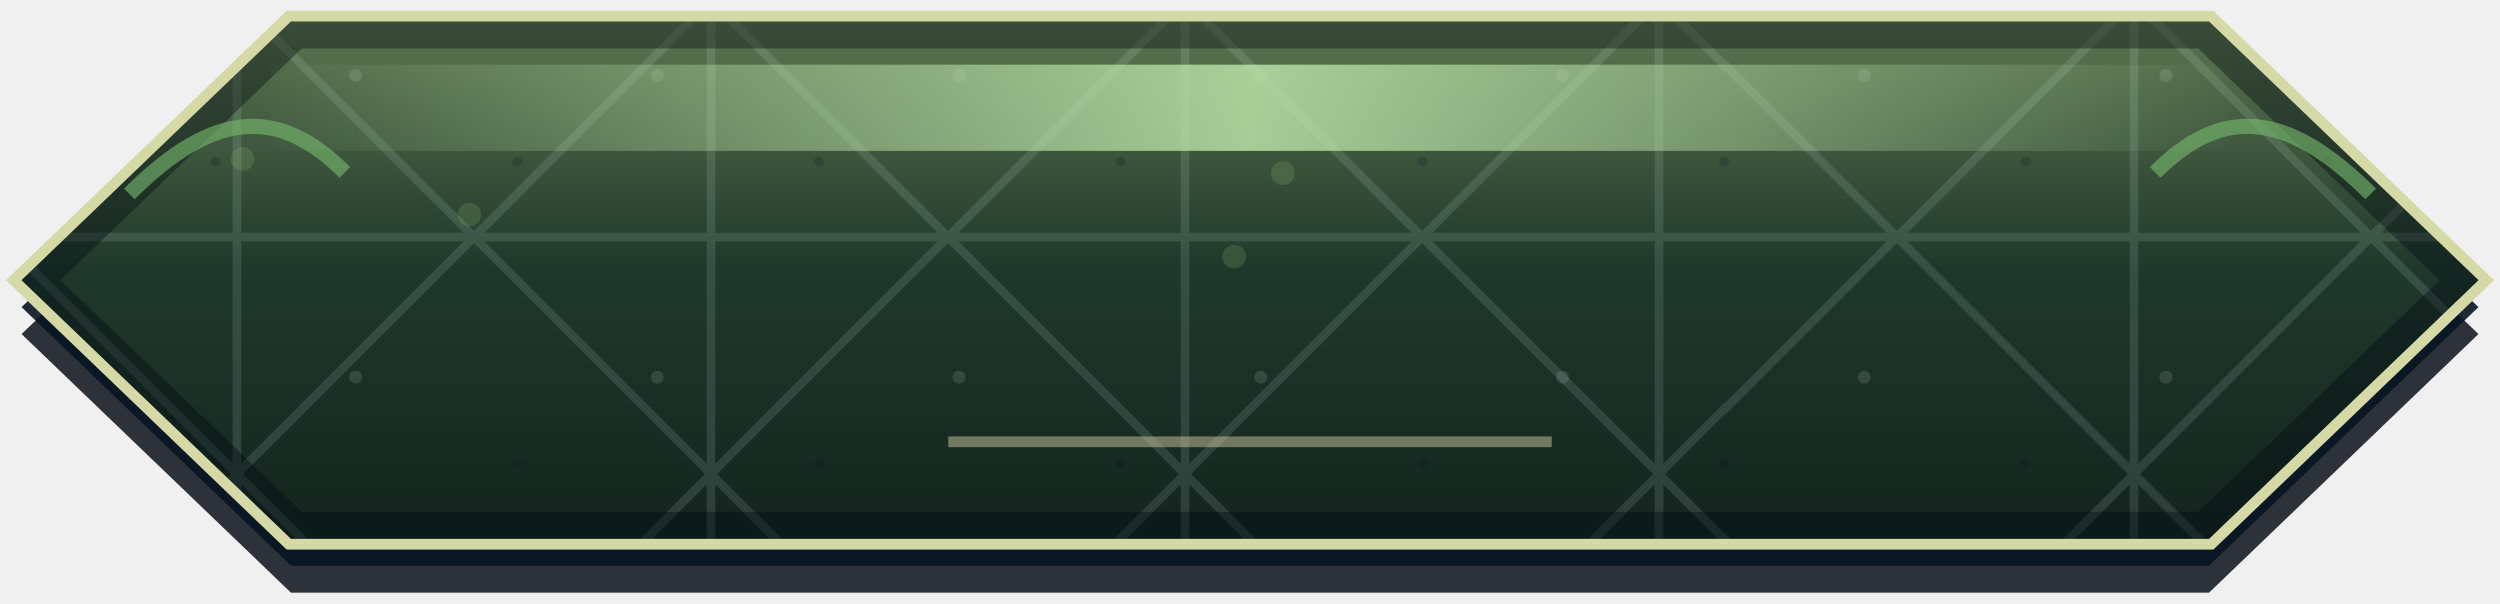
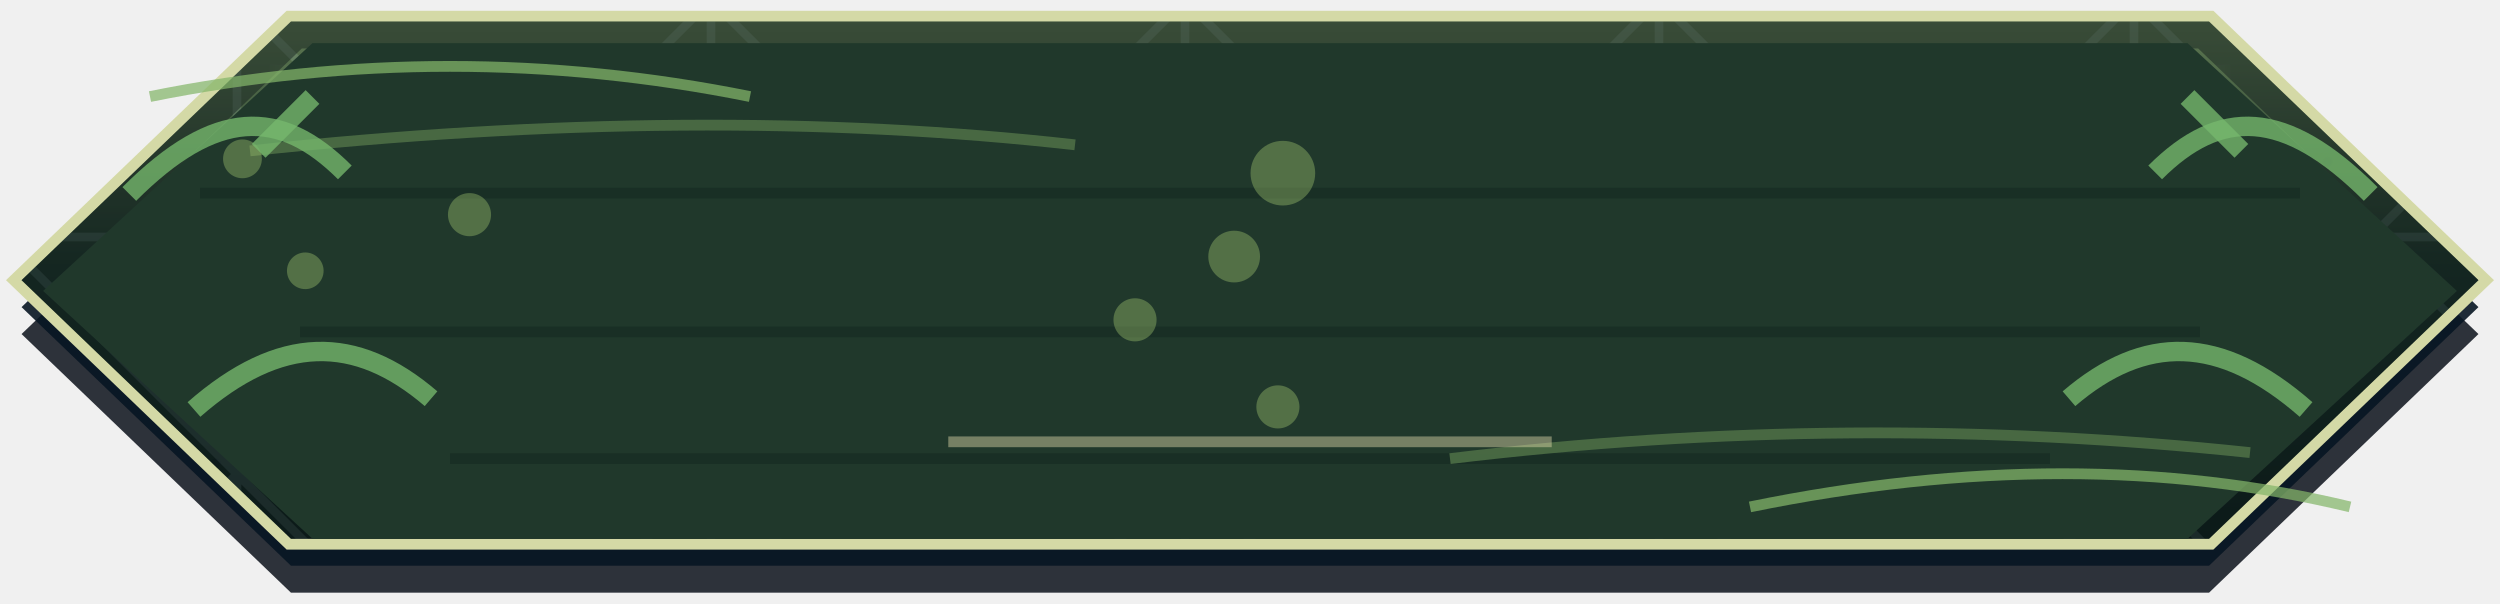
<svg xmlns="http://www.w3.org/2000/svg" width="464" height="112" viewBox="0 0 232 56" role="img" aria-label="M7 secondary-hex-button normal" data-style="m11-enchanted-forest@0.1.0" data-geometry-shape="wide-hexagon" data-corner-radius="2" data-end-cap-depth="25">
  <defs>
    <linearGradient id="m11-secondary-hex-button-232x56-normal-plate" x1="0" y1="0" x2="0" y2="1">
      <stop offset="0" stop-color="#5C7650" />
      <stop offset=".48" stop-color="#20382B" />
      <stop offset="1" stop-color="#13251E" />
    </linearGradient>
    <linearGradient id="m11-secondary-hex-button-232x56-normal-primary" x1="0" y1="0" x2="0" y2="1">
      <stop offset="0" stop-color="#F1E8C8" />
      <stop offset=".45" stop-color="#66D9B2" />
      <stop offset="1" stop-color="#2A856F" />
    </linearGradient>
    <linearGradient id="m11-secondary-hex-button-232x56-normal-energy" x1="0" y1="0" x2="1" y2="0">
      <stop offset="0" stop-color="#B8E0A5" stop-opacity="0" />
      <stop offset=".5" stop-color="#B8E0A5" stop-opacity=".86" />
      <stop offset="1" stop-color="#B8E0A5" stop-opacity="0" />
    </linearGradient>
    <pattern id="m11-secondary-hex-button-232x56-normal-grain" width="28" height="28" patternUnits="userSpaceOnUse">
      <circle cx="5" cy="7" r=".6" fill="#FFFFFF" fill-opacity=".12" />
      <circle cx="20" cy="15" r=".45" fill="#061321" fill-opacity=".2" />
    </pattern>
    <pattern id="m11-secondary-hex-button-232x56-normal-plate-pattern" width="44" height="44" patternUnits="userSpaceOnUse">
      <path d="M0 22H44M22 0V44M0 22L22 0 44 22 22 44Z" fill="none" stroke="#D8FBFF" stroke-opacity=".12" stroke-width=".8" />
    </pattern>
    <mask id="m11-secondary-hex-button-232x56-normal-mask">
      <path d="M27 2H205L230 26L205 50H27L2 26Z" fill="white" />
    </mask>
  </defs>
  <g opacity="1">
    <g id="m11-secondary-hex-button-232x56-normal-outer-shadow" data-layer="outer-shadow" transform="translate(0 5)">
      <path d="M27 2H205L230 26L205 50H27L2 26Z" fill="#020812" opacity=".82" />
    </g>
    <g id="m11-secondary-hex-button-232x56-normal-connected-depth" data-layer="connected-depth" transform="translate(0 2.5)">
      <path d="M27 2H205L230 26L205 50H27L2 26Z" fill="#071522" opacity=".9" />
    </g>
    <g id="m11-secondary-hex-button-232x56-normal-outer-frame" data-layer="outer-frame">
      <path d="M27 2H205L230 26L205 50H27L2 26Z" fill="#071421" stroke="#D4D9A6" stroke-width="2" stroke-linejoin="miter" />
    </g>
    <g id="m11-secondary-hex-button-232x56-normal-inner-plate-fill" data-layer="inner-plate-fill">
      <path d="M27 2H205L230 26L205 50H27L2 26Z" fill="url(#m11-secondary-hex-button-232x56-normal-plate)" />
    </g>
    <g id="m11-secondary-hex-button-232x56-normal-surface-grain" data-layer="surface-grain" data-material-source="m8-ice-grain" mask="url(#m11-secondary-hex-button-232x56-normal-mask)">
      <rect width="232" height="56" fill="url(#m11-secondary-hex-button-232x56-normal-grain)" />
    </g>
    <g id="m11-secondary-hex-button-232x56-normal-surface-pattern" data-layer="surface-pattern" data-material-source="m8-crystal-facet-pattern" mask="url(#m11-secondary-hex-button-232x56-normal-mask)">
      <rect width="232" height="56" fill="url(#m11-secondary-hex-button-232x56-normal-plate-pattern)" />
    </g>
    <g id="m11-secondary-hex-button-232x56-normal-side-bevel-shade" data-layer="side-bevel-shade" mask="url(#m11-secondary-hex-button-232x56-normal-mask)">
      <path d="M27 2H205L230 26L205 50H27L2 26Z" fill="none" stroke="#020812" stroke-opacity=".38" stroke-width="5" />
    </g>
    <g id="m11-secondary-hex-button-232x56-normal-top-bevel-highlight" data-layer="top-bevel-highlight" mask="url(#m11-secondary-hex-button-232x56-normal-mask)">
      <path d="M35 8H197" stroke="#FFFFFF" stroke-opacity=".55" stroke-width="3" stroke-linecap="square" />
    </g>
    <g id="m11-secondary-hex-button-232x56-normal-cold-edge-accent" data-layer="cold-edge-accent" data-material-source="m8-cold-edge-accent" mask="url(#m11-secondary-hex-button-232x56-normal-mask)">
      <rect x="25" y="6" width="182" height="8" fill="url(#m11-secondary-hex-button-232x56-normal-energy)" />
    </g>
    <g id="m11-secondary-hex-button-232x56-normal-ornament-decal" data-layer="ornament-decal" data-material-source="m7-ornament-marks" mask="url(#m11-secondary-hex-button-232x56-normal-mask)">
      <path d="M33 43h16M183 43h16" stroke="#E6FCFF" stroke-opacity=".5" stroke-width="2" />
    </g>
-     <g id="m11-secondary-hex-button-moss-variation" data-layer="forest-variation" data-variation-seed="51731" data-variation-baseline="false" fill="#9BCB78" fill-opacity=".18">
-       <circle cx="119.05" cy="16.07" r="1.1" />
-       <circle cx="114.53" cy="23.81" r="1.1" />
-       <circle cx="22.50" cy="14.74" r="1.1" />
-       <circle cx="43.57" cy="19.92" r="1.1" />
+     <g id="m11-secondary-hex-button-material-stack" data-layer="forest-material-stack" data-material-families="weathered-stone,dark-wood,moss-lichen">
+       <path d="M29 4H203L228 27L203 50H29L4 27Z" fill="#20382B" />
+       <path d="M18.56 17.92H213.44M27.84 30.8H204.16M41.76 42.56H190.24" stroke="#182E24" stroke-width="1" stroke-opacity=".82" />
+       <path d="M23.2 14Q64.96 9.52 99.76 13.44M134.56 42.56Q171.68 38.08 208.8 42" fill="none" stroke="#4D6E45" stroke-width="1" stroke-opacity=".9" />
+       <path d="M13.92 8.96Q41.76 3.36 69.6 8.96M162.4 47.04Q192.56 40.88 218.08 47.04" fill="none" stroke="#84B66A" stroke-width="1" stroke-opacity=".72" />
    </g>
-     <g id="m11-secondary-hex-button-leaf-vine-ornament" data-layer="forest-ornament" data-ornament="leaf-vine" data-ornament-count="4" fill="none" stroke="#76B86D" stroke-opacity=".62" stroke-width="1.4">
-       <path d="M12 18c8-8 14-8 20-2M220 18c-8-8-14-8-20-2" />
+     <g id="m11-secondary-hex-button-moss-variation" data-layer="forest-variation" data-variation-seed="51731" data-variation-baseline="false" fill="#A6CC72" fill-opacity=".38">
+       <circle cx="119.05" cy="16.07" r="3.0" />
+       <circle cx="114.53" cy="23.81" r="2.4" />
+       <circle cx="22.50" cy="14.74" r="1.8" />
+       <circle cx="43.57" cy="19.92" r="2.0" />
+       <circle cx="105.33" cy="29.68" r="2.0" />
+       <circle cx="118.59" cy="37.76" r="2.0" />
+       <circle cx="28.33" cy="25.13" r="1.7" />
+     </g>
+     <g id="m11-secondary-hex-button-leaf-vine-ornament" data-layer="forest-ornament" data-ornament="leaf-vine" data-ornament-count="4" fill="none" stroke="#76B86D" stroke-opacity=".78" stroke-width="1.8">
+       <path d="M12 18c8-8 14-8 20-2M220 18c-8-8-14-8-20-2M18 38c8-7 15-7 22-1M214 38c-8-7-15-7-22-1" />
+       <path d="M24 14l5-5M208 14l-5-5" />
    </g>
    <g id="m11-secondary-hex-button-parchment-typography" data-layer="forest-typography" data-typography-preset="m11-parchment-sage-action" data-semantic-text="required">
      <path d="M88 41h56" stroke="#EDE3B4" stroke-opacity=".42" />
    </g>
    <g id="m11-enchanted-forest-secondary-hex-button-content" data-layer="content" data-slot="editable-secondary-hex-button-content" data-safe-x="39" data-safe-y="8" data-safe-width="154" data-safe-height="38" />
  </g>
</svg>
